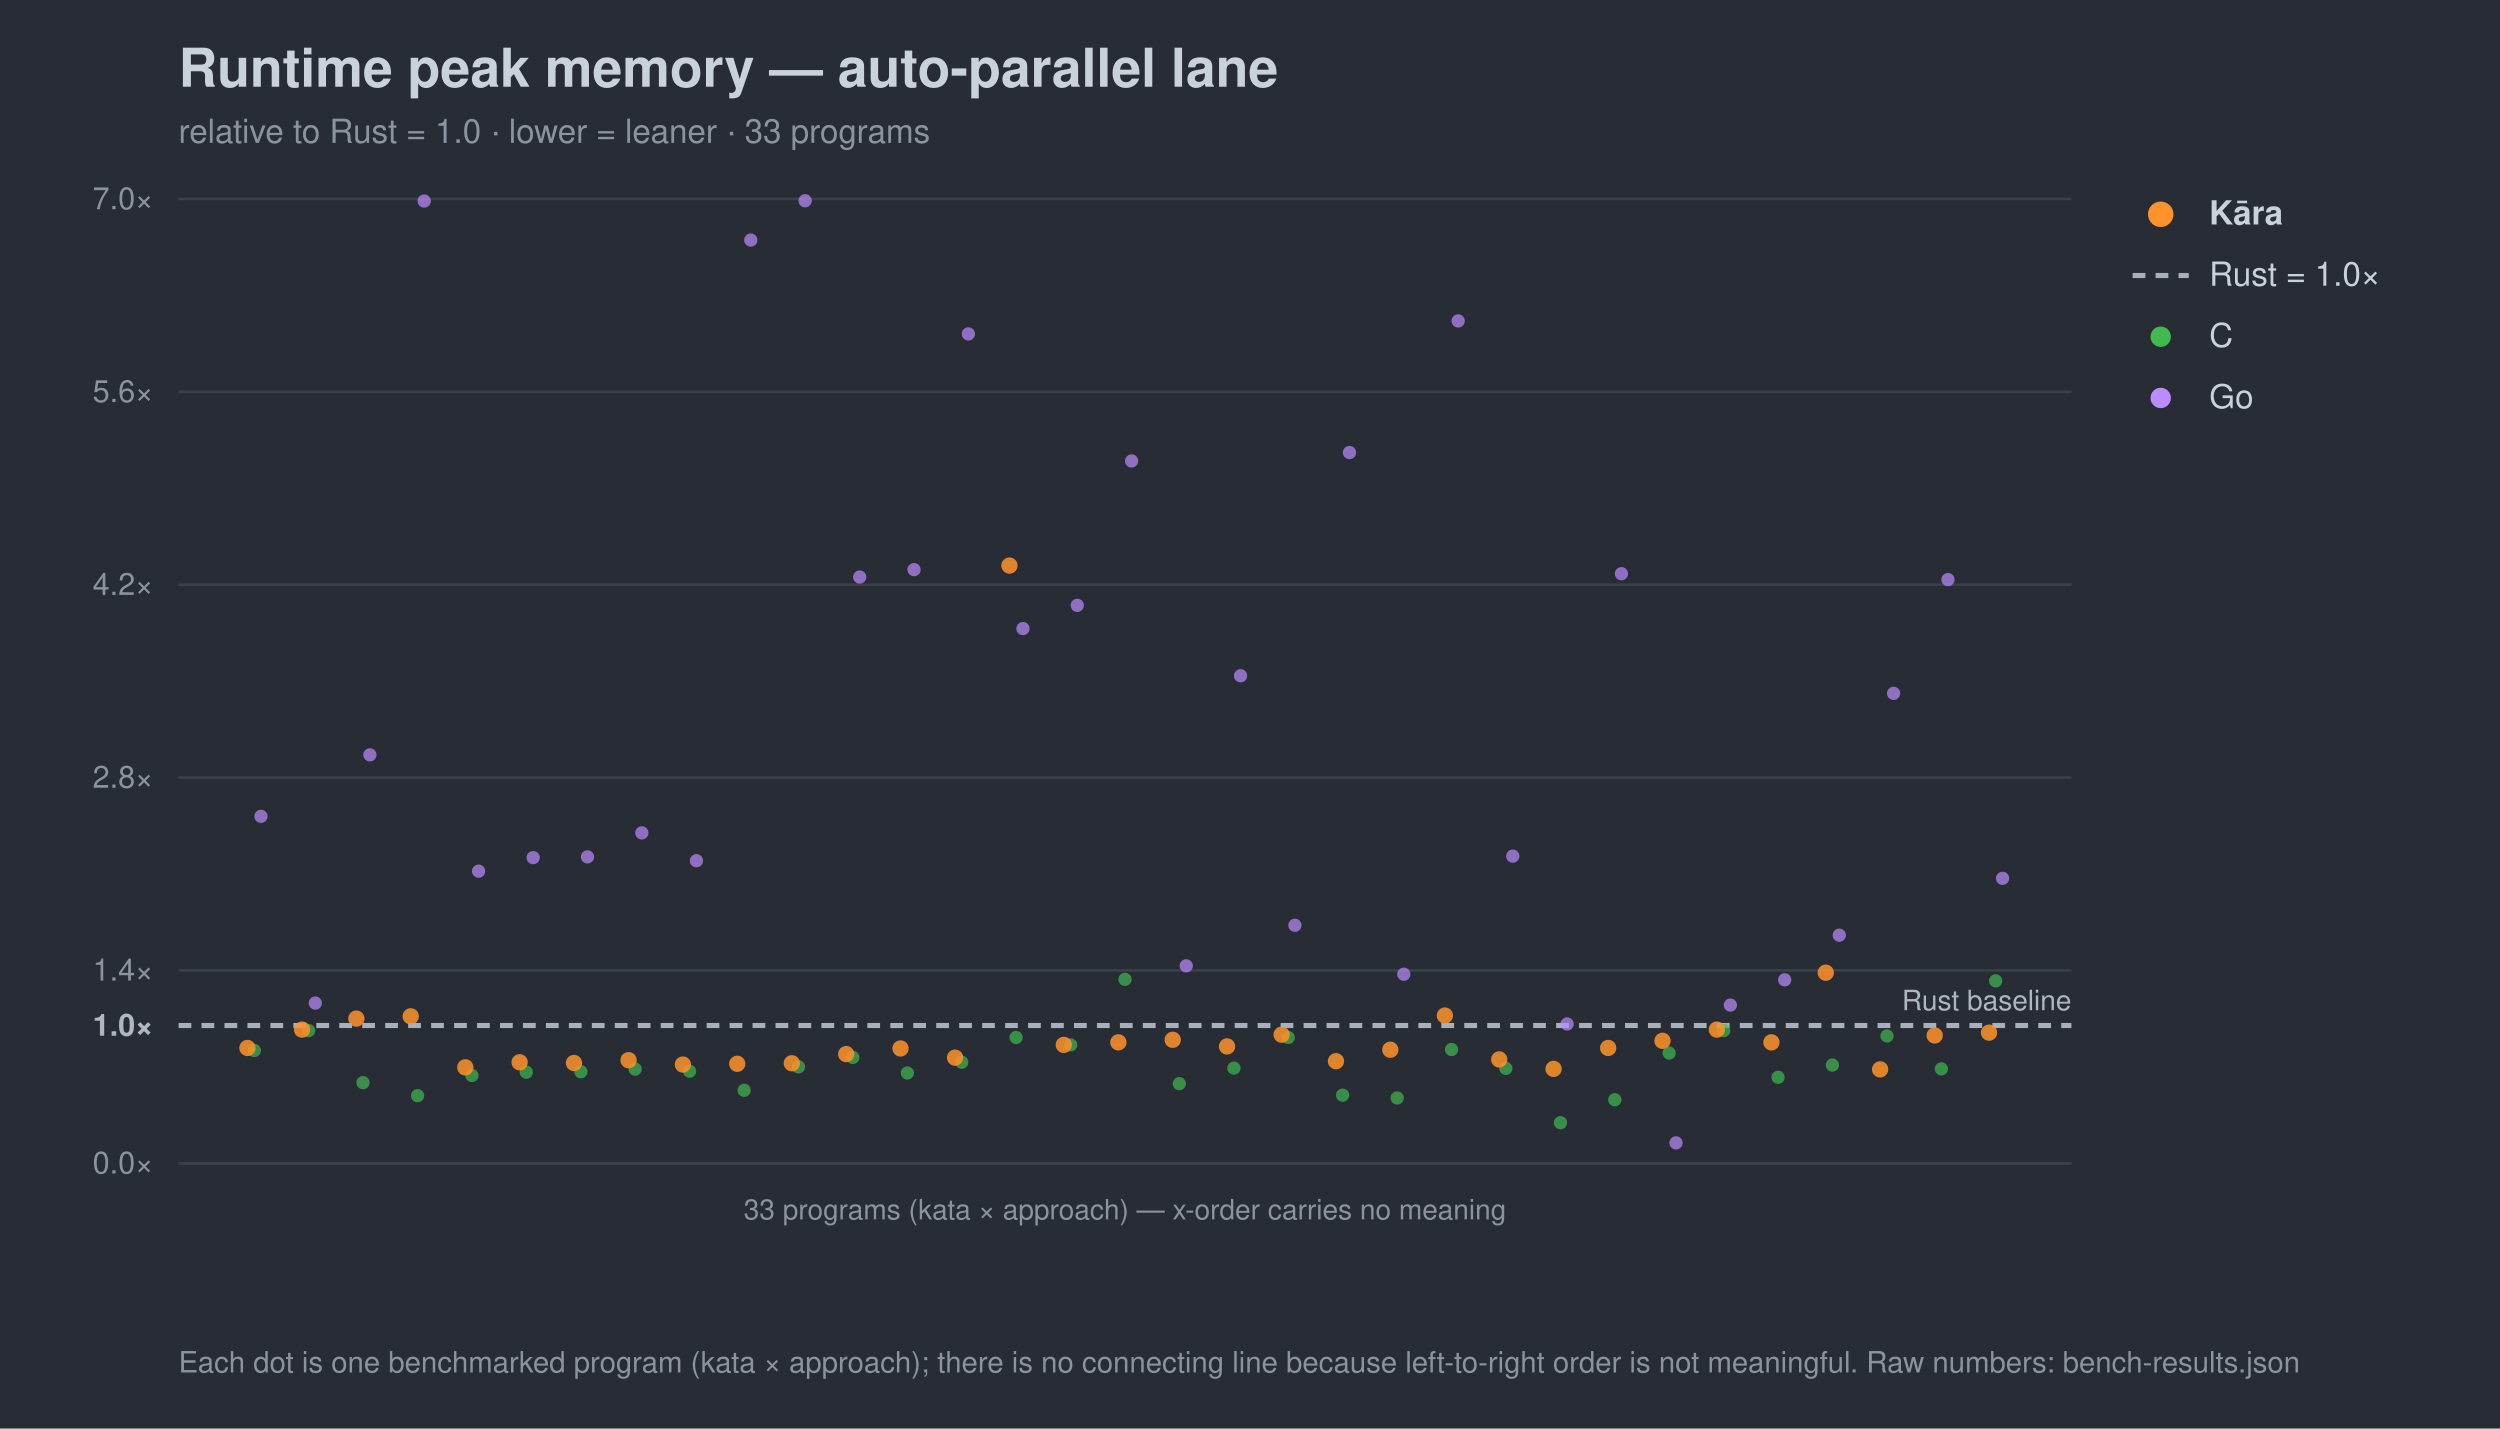
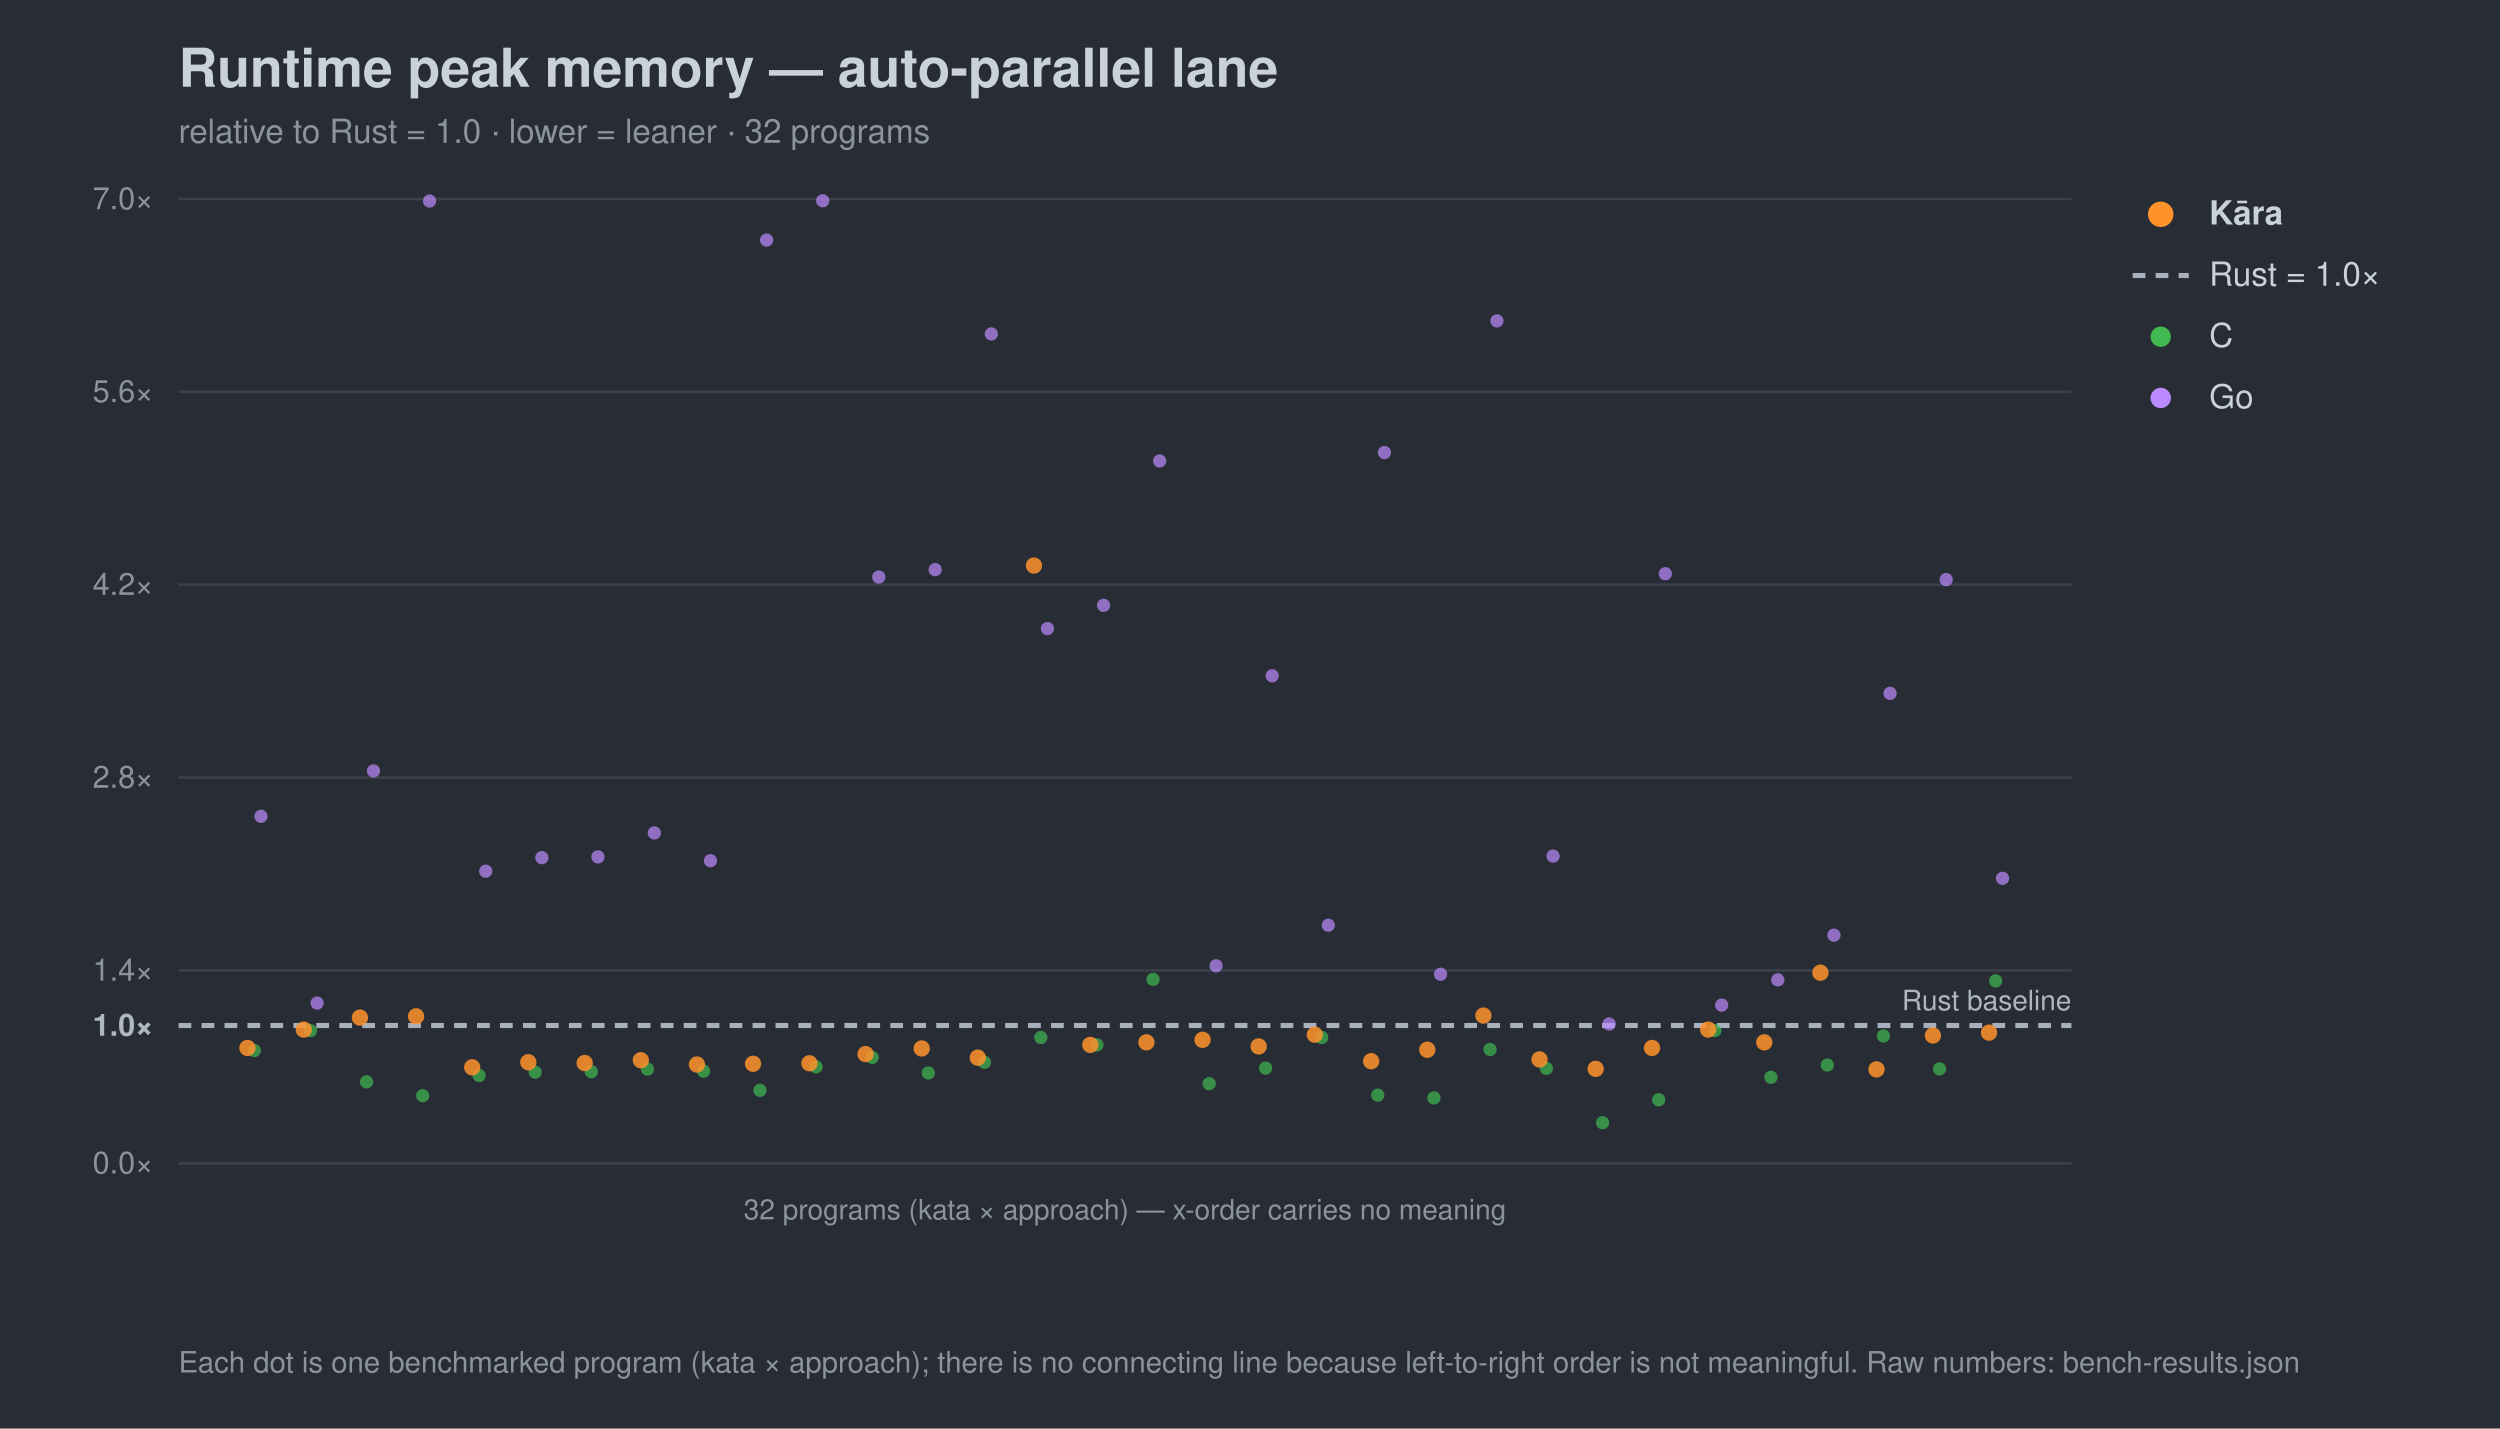
<svg xmlns="http://www.w3.org/2000/svg" width="980" height="560" viewBox="0 0 980 560" font-family="-apple-system,Segoe UI,Helvetica,Arial,sans-serif">
  <rect width="980" height="560" fill="#282c34" />
  <text x="70" y="34" font-size="21" font-weight="700" fill="#c9d1d9">Runtime peak memory — auto-parallel lane</text>
-   <text x="70" y="56" font-size="13" fill="#8b949e">relative to Rust = 1.0 · lower = leaner · 33 programs</text>
+   <text x="70" y="56" font-size="13" fill="#8b949e">relative to Rust = 1.0 · lower = leaner · 32 programs</text>
  <line x1="70" y1="456.0" x2="812" y2="456.0" stroke="#3b414b" stroke-width="1" />
  <text x="60" y="460.0" font-size="12" text-anchor="end" fill="#8b949e">0.0×</text>
  <line x1="70" y1="402.0" x2="812" y2="402.0" stroke="#a7b0bc" stroke-width="2" stroke-dasharray="5 4" />
  <text x="60" y="406.0" font-size="12" text-anchor="end" fill="#aeb6c0" font-weight="700">1.0×</text>
  <line x1="70" y1="380.4" x2="812" y2="380.4" stroke="#3b414b" stroke-width="1" />
  <text x="60" y="384.4" font-size="12" text-anchor="end" fill="#8b949e">1.4×</text>
  <line x1="70" y1="304.8" x2="812" y2="304.8" stroke="#3b414b" stroke-width="1" />
  <text x="60" y="308.8" font-size="12" text-anchor="end" fill="#8b949e">2.8×</text>
  <line x1="70" y1="229.2" x2="812" y2="229.2" stroke="#3b414b" stroke-width="1" />
  <text x="60" y="233.2" font-size="12" text-anchor="end" fill="#8b949e">4.2×</text>
  <line x1="70" y1="153.6" x2="812" y2="153.6" stroke="#3b414b" stroke-width="1" />
  <text x="60" y="157.6" font-size="12" text-anchor="end" fill="#8b949e">5.6×</text>
  <line x1="70" y1="78.0" x2="812" y2="78.0" stroke="#3b414b" stroke-width="1" />
  <text x="60" y="82.0" font-size="12" text-anchor="end" fill="#8b949e">7.0×</text>
  <text x="812" y="396.0" font-size="11" text-anchor="end" fill="#aeb6c0">Rust baseline</text>
  <line x1="70" y1="456" x2="812" y2="456" stroke="#3b414b" />
-   <text x="441.0" y="478" font-size="11" text-anchor="middle" fill="#8b949e">33 programs (kata × approach) — x-order carries no meaning</text>
+   <text x="441.0" y="478" font-size="11" text-anchor="middle" fill="#8b949e">32 programs (kata × approach) — x-order carries no meaning</text>
  <circle cx="99.7" cy="411.8" r="2.6" fill="#3fb950" opacity="0.7" />
-   <circle cx="121.0" cy="404.0" r="2.6" fill="#3fb950" opacity="0.7" />
-   <circle cx="142.3" cy="424.4" r="2.6" fill="#3fb950" opacity="0.7" />
-   <circle cx="163.7" cy="429.5" r="2.6" fill="#3fb950" opacity="0.7" />
-   <circle cx="185.0" cy="421.6" r="2.6" fill="#3fb950" opacity="0.7" />
-   <circle cx="206.3" cy="420.3" r="2.6" fill="#3fb950" opacity="0.7" />
-   <circle cx="227.7" cy="420.1" r="2.6" fill="#3fb950" opacity="0.7" />
-   <circle cx="249.0" cy="419.1" r="2.6" fill="#3fb950" opacity="0.7" />
-   <circle cx="270.3" cy="419.9" r="2.6" fill="#3fb950" opacity="0.7" />
-   <circle cx="291.7" cy="427.4" r="2.6" fill="#3fb950" opacity="0.7" />
-   <circle cx="313.0" cy="418.2" r="2.6" fill="#3fb950" opacity="0.7" />
-   <circle cx="334.3" cy="414.5" r="2.6" fill="#3fb950" opacity="0.7" />
-   <circle cx="355.7" cy="420.6" r="2.6" fill="#3fb950" opacity="0.7" />
-   <circle cx="377.0" cy="416.4" r="2.6" fill="#3fb950" opacity="0.7" />
-   <circle cx="398.3" cy="406.7" r="2.6" fill="#3fb950" opacity="0.7" />
-   <circle cx="419.7" cy="409.6" r="2.6" fill="#3fb950" opacity="0.7" />
-   <circle cx="441.0" cy="383.9" r="2.6" fill="#3fb950" opacity="0.7" />
-   <circle cx="462.3" cy="424.8" r="2.6" fill="#3fb950" opacity="0.7" />
-   <circle cx="483.7" cy="418.7" r="2.6" fill="#3fb950" opacity="0.7" />
-   <circle cx="505.0" cy="406.7" r="2.6" fill="#3fb950" opacity="0.7" />
-   <circle cx="526.3" cy="429.3" r="2.6" fill="#3fb950" opacity="0.7" />
-   <circle cx="547.7" cy="430.4" r="2.6" fill="#3fb950" opacity="0.7" />
-   <circle cx="569.0" cy="411.4" r="2.6" fill="#3fb950" opacity="0.7" />
-   <circle cx="590.3" cy="418.8" r="2.6" fill="#3fb950" opacity="0.7" />
-   <circle cx="611.7" cy="440.1" r="2.6" fill="#3fb950" opacity="0.7" />
-   <circle cx="633.0" cy="431.1" r="2.6" fill="#3fb950" opacity="0.7" />
-   <circle cx="654.3" cy="412.8" r="2.6" fill="#3fb950" opacity="0.7" />
-   <circle cx="675.7" cy="404.0" r="2.6" fill="#3fb950" opacity="0.7" />
-   <circle cx="697.0" cy="422.3" r="2.6" fill="#3fb950" opacity="0.7" />
-   <circle cx="718.3" cy="417.5" r="2.6" fill="#3fb950" opacity="0.7" />
-   <circle cx="739.7" cy="406.1" r="2.6" fill="#3fb950" opacity="0.7" />
-   <circle cx="761.0" cy="419.0" r="2.6" fill="#3fb950" opacity="0.7" />
+   <circle cx="121.7" cy="404.0" r="2.6" fill="#3fb950" opacity="0.7" />
+   <circle cx="143.7" cy="424.1" r="2.6" fill="#3fb950" opacity="0.7" />
+   <circle cx="165.7" cy="429.5" r="2.6" fill="#3fb950" opacity="0.7" />
+   <circle cx="187.8" cy="421.6" r="2.6" fill="#3fb950" opacity="0.7" />
+   <circle cx="209.8" cy="420.3" r="2.6" fill="#3fb950" opacity="0.7" />
+   <circle cx="231.8" cy="420.1" r="2.6" fill="#3fb950" opacity="0.7" />
+   <circle cx="253.8" cy="419.1" r="2.6" fill="#3fb950" opacity="0.7" />
+   <circle cx="275.8" cy="419.9" r="2.6" fill="#3fb950" opacity="0.7" />
+   <circle cx="297.9" cy="427.4" r="2.6" fill="#3fb950" opacity="0.7" />
+   <circle cx="319.9" cy="418.2" r="2.6" fill="#3fb950" opacity="0.7" />
+   <circle cx="341.9" cy="414.5" r="2.6" fill="#3fb950" opacity="0.7" />
+   <circle cx="363.9" cy="420.6" r="2.6" fill="#3fb950" opacity="0.7" />
+   <circle cx="385.9" cy="416.4" r="2.6" fill="#3fb950" opacity="0.7" />
+   <circle cx="408.0" cy="406.7" r="2.6" fill="#3fb950" opacity="0.7" />
+   <circle cx="430.0" cy="409.6" r="2.6" fill="#3fb950" opacity="0.7" />
+   <circle cx="452.0" cy="383.9" r="2.6" fill="#3fb950" opacity="0.7" />
+   <circle cx="474.0" cy="424.8" r="2.6" fill="#3fb950" opacity="0.7" />
+   <circle cx="496.1" cy="418.7" r="2.6" fill="#3fb950" opacity="0.7" />
+   <circle cx="518.1" cy="406.7" r="2.6" fill="#3fb950" opacity="0.7" />
+   <circle cx="540.1" cy="429.3" r="2.6" fill="#3fb950" opacity="0.7" />
+   <circle cx="562.1" cy="430.4" r="2.6" fill="#3fb950" opacity="0.7" />
+   <circle cx="584.1" cy="411.4" r="2.6" fill="#3fb950" opacity="0.7" />
+   <circle cx="606.2" cy="418.8" r="2.6" fill="#3fb950" opacity="0.7" />
+   <circle cx="628.2" cy="440.1" r="2.6" fill="#3fb950" opacity="0.7" />
+   <circle cx="650.2" cy="431.1" r="2.6" fill="#3fb950" opacity="0.7" />
+   <circle cx="672.2" cy="404.0" r="2.6" fill="#3fb950" opacity="0.7" />
+   <circle cx="694.2" cy="422.3" r="2.6" fill="#3fb950" opacity="0.7" />
+   <circle cx="716.3" cy="417.5" r="2.6" fill="#3fb950" opacity="0.7" />
+   <circle cx="738.3" cy="406.1" r="2.6" fill="#3fb950" opacity="0.7" />
+   <circle cx="760.3" cy="419.0" r="2.6" fill="#3fb950" opacity="0.7" />
  <circle cx="782.3" cy="384.5" r="2.6" fill="#3fb950" opacity="0.7" />
  <circle cx="102.3" cy="320.0" r="2.6" fill="#bc8cff" opacity="0.7" />
-   <circle cx="123.6" cy="393.2" r="2.6" fill="#bc8cff" opacity="0.7" />
-   <circle cx="145.0" cy="295.9" r="2.6" fill="#bc8cff" opacity="0.7" />
-   <circle cx="166.3" cy="78.8" r="2.6" fill="#bc8cff" opacity="0.7" />
-   <circle cx="187.6" cy="341.5" r="2.6" fill="#bc8cff" opacity="0.7" />
-   <circle cx="209.0" cy="336.2" r="2.6" fill="#bc8cff" opacity="0.7" />
-   <circle cx="230.3" cy="335.9" r="2.6" fill="#bc8cff" opacity="0.7" />
-   <circle cx="251.6" cy="326.5" r="2.6" fill="#bc8cff" opacity="0.7" />
-   <circle cx="273.0" cy="337.4" r="2.6" fill="#bc8cff" opacity="0.7" />
-   <circle cx="294.3" cy="94.1" r="2.6" fill="#bc8cff" opacity="0.7" />
-   <circle cx="315.6" cy="78.7" r="2.6" fill="#bc8cff" opacity="0.7" />
-   <circle cx="337.0" cy="226.2" r="2.6" fill="#bc8cff" opacity="0.7" />
-   <circle cx="358.3" cy="223.3" r="2.6" fill="#bc8cff" opacity="0.7" />
-   <circle cx="379.6" cy="130.9" r="2.6" fill="#bc8cff" opacity="0.7" />
-   <circle cx="401.0" cy="246.4" r="2.6" fill="#bc8cff" opacity="0.7" />
-   <circle cx="422.3" cy="237.3" r="2.6" fill="#bc8cff" opacity="0.7" />
-   <circle cx="443.6" cy="180.7" r="2.6" fill="#bc8cff" opacity="0.7" />
-   <circle cx="465.0" cy="378.6" r="2.6" fill="#bc8cff" opacity="0.7" />
-   <circle cx="486.3" cy="264.9" r="2.6" fill="#bc8cff" opacity="0.7" />
-   <circle cx="507.6" cy="362.7" r="2.6" fill="#bc8cff" opacity="0.7" />
-   <circle cx="529.0" cy="177.4" r="2.6" fill="#bc8cff" opacity="0.7" />
-   <circle cx="550.3" cy="381.9" r="2.6" fill="#bc8cff" opacity="0.7" />
-   <circle cx="571.6" cy="125.8" r="2.6" fill="#bc8cff" opacity="0.7" />
-   <circle cx="593.0" cy="335.6" r="2.6" fill="#bc8cff" opacity="0.7" />
-   <circle cx="614.3" cy="401.4" r="2.6" fill="#bc8cff" opacity="0.7" />
-   <circle cx="635.6" cy="224.9" r="2.6" fill="#bc8cff" opacity="0.7" />
-   <circle cx="657.0" cy="448.0" r="2.6" fill="#bc8cff" opacity="0.7" />
-   <circle cx="678.3" cy="394.0" r="2.6" fill="#bc8cff" opacity="0.7" />
-   <circle cx="699.6" cy="384.1" r="2.6" fill="#bc8cff" opacity="0.7" />
-   <circle cx="721.0" cy="366.6" r="2.6" fill="#bc8cff" opacity="0.7" />
-   <circle cx="742.3" cy="271.8" r="2.6" fill="#bc8cff" opacity="0.7" />
-   <circle cx="763.6" cy="227.2" r="2.6" fill="#bc8cff" opacity="0.7" />
+   <circle cx="124.3" cy="393.2" r="2.6" fill="#bc8cff" opacity="0.7" />
+   <circle cx="146.4" cy="302.2" r="2.6" fill="#bc8cff" opacity="0.7" />
+   <circle cx="168.4" cy="78.8" r="2.6" fill="#bc8cff" opacity="0.7" />
+   <circle cx="190.4" cy="341.5" r="2.6" fill="#bc8cff" opacity="0.7" />
+   <circle cx="212.4" cy="336.2" r="2.6" fill="#bc8cff" opacity="0.7" />
+   <circle cx="234.4" cy="335.9" r="2.6" fill="#bc8cff" opacity="0.7" />
+   <circle cx="256.5" cy="326.5" r="2.6" fill="#bc8cff" opacity="0.7" />
+   <circle cx="278.5" cy="337.4" r="2.6" fill="#bc8cff" opacity="0.7" />
+   <circle cx="300.5" cy="94.1" r="2.6" fill="#bc8cff" opacity="0.7" />
+   <circle cx="322.5" cy="78.7" r="2.6" fill="#bc8cff" opacity="0.7" />
+   <circle cx="344.5" cy="226.2" r="2.6" fill="#bc8cff" opacity="0.7" />
+   <circle cx="366.6" cy="223.3" r="2.6" fill="#bc8cff" opacity="0.7" />
+   <circle cx="388.6" cy="130.9" r="2.6" fill="#bc8cff" opacity="0.7" />
+   <circle cx="410.6" cy="246.4" r="2.6" fill="#bc8cff" opacity="0.7" />
+   <circle cx="432.6" cy="237.3" r="2.6" fill="#bc8cff" opacity="0.7" />
+   <circle cx="454.6" cy="180.7" r="2.6" fill="#bc8cff" opacity="0.7" />
+   <circle cx="476.7" cy="378.6" r="2.6" fill="#bc8cff" opacity="0.7" />
+   <circle cx="498.7" cy="264.9" r="2.6" fill="#bc8cff" opacity="0.7" />
+   <circle cx="520.7" cy="362.7" r="2.6" fill="#bc8cff" opacity="0.7" />
+   <circle cx="542.7" cy="177.4" r="2.6" fill="#bc8cff" opacity="0.7" />
+   <circle cx="564.7" cy="381.9" r="2.6" fill="#bc8cff" opacity="0.7" />
+   <circle cx="586.8" cy="125.8" r="2.6" fill="#bc8cff" opacity="0.7" />
+   <circle cx="608.8" cy="335.6" r="2.6" fill="#bc8cff" opacity="0.7" />
+   <circle cx="630.8" cy="401.4" r="2.6" fill="#bc8cff" opacity="0.7" />
+   <circle cx="652.8" cy="224.9" r="2.6" fill="#bc8cff" opacity="0.7" />
+   <circle cx="674.9" cy="394.0" r="2.6" fill="#bc8cff" opacity="0.7" />
+   <circle cx="696.9" cy="384.1" r="2.6" fill="#bc8cff" opacity="0.7" />
+   <circle cx="718.9" cy="366.6" r="2.6" fill="#bc8cff" opacity="0.7" />
+   <circle cx="740.9" cy="271.8" r="2.6" fill="#bc8cff" opacity="0.7" />
+   <circle cx="762.9" cy="227.2" r="2.6" fill="#bc8cff" opacity="0.7" />
  <circle cx="785.0" cy="344.3" r="2.6" fill="#bc8cff" opacity="0.7" />
  <circle cx="97.0" cy="410.8" r="3.2" fill="#ff922b" opacity="0.85" />
-   <circle cx="118.4" cy="403.6" r="3.2" fill="#ff922b" opacity="0.85" />
-   <circle cx="139.7" cy="399.3" r="3.2" fill="#ff922b" opacity="0.85" />
-   <circle cx="161.0" cy="398.4" r="3.2" fill="#ff922b" opacity="0.85" />
-   <circle cx="182.4" cy="418.4" r="3.2" fill="#ff922b" opacity="0.85" />
-   <circle cx="203.7" cy="416.4" r="3.2" fill="#ff922b" opacity="0.85" />
-   <circle cx="225.0" cy="416.7" r="3.2" fill="#ff922b" opacity="0.85" />
-   <circle cx="246.4" cy="415.6" r="3.2" fill="#ff922b" opacity="0.85" />
-   <circle cx="267.7" cy="417.3" r="3.2" fill="#ff922b" opacity="0.85" />
-   <circle cx="289.0" cy="417.0" r="3.2" fill="#ff922b" opacity="0.85" />
-   <circle cx="310.4" cy="416.8" r="3.2" fill="#ff922b" opacity="0.85" />
-   <circle cx="331.7" cy="413.2" r="3.2" fill="#ff922b" opacity="0.85" />
-   <circle cx="353.0" cy="411.0" r="3.2" fill="#ff922b" opacity="0.85" />
-   <circle cx="374.4" cy="414.6" r="3.2" fill="#ff922b" opacity="0.85" />
-   <circle cx="395.7" cy="221.7" r="3.2" fill="#ff922b" opacity="0.85" />
-   <circle cx="417.0" cy="409.6" r="3.2" fill="#ff922b" opacity="0.85" />
-   <circle cx="438.4" cy="408.6" r="3.2" fill="#ff922b" opacity="0.85" />
-   <circle cx="459.7" cy="407.6" r="3.2" fill="#ff922b" opacity="0.85" />
-   <circle cx="481.0" cy="410.2" r="3.2" fill="#ff922b" opacity="0.85" />
-   <circle cx="502.4" cy="405.6" r="3.2" fill="#ff922b" opacity="0.85" />
-   <circle cx="523.7" cy="416.0" r="3.2" fill="#ff922b" opacity="0.85" />
-   <circle cx="545.0" cy="411.5" r="3.2" fill="#ff922b" opacity="0.85" />
-   <circle cx="566.4" cy="398.1" r="3.2" fill="#ff922b" opacity="0.85" />
-   <circle cx="587.7" cy="415.3" r="3.2" fill="#ff922b" opacity="0.85" />
-   <circle cx="609.0" cy="419.0" r="3.2" fill="#ff922b" opacity="0.85" />
-   <circle cx="630.4" cy="410.8" r="3.2" fill="#ff922b" opacity="0.85" />
-   <circle cx="651.7" cy="408.0" r="3.2" fill="#ff922b" opacity="0.85" />
-   <circle cx="673.0" cy="403.6" r="3.2" fill="#ff922b" opacity="0.85" />
-   <circle cx="694.4" cy="408.6" r="3.2" fill="#ff922b" opacity="0.85" />
-   <circle cx="715.7" cy="381.3" r="3.2" fill="#ff922b" opacity="0.85" />
-   <circle cx="737.0" cy="419.2" r="3.2" fill="#ff922b" opacity="0.85" />
-   <circle cx="758.4" cy="405.9" r="3.2" fill="#ff922b" opacity="0.85" />
+   <circle cx="119.1" cy="403.6" r="3.2" fill="#ff922b" opacity="0.85" />
+   <circle cx="141.1" cy="398.9" r="3.2" fill="#ff922b" opacity="0.85" />
+   <circle cx="163.1" cy="398.4" r="3.2" fill="#ff922b" opacity="0.85" />
+   <circle cx="185.1" cy="418.4" r="3.2" fill="#ff922b" opacity="0.85" />
+   <circle cx="207.1" cy="416.4" r="3.2" fill="#ff922b" opacity="0.85" />
+   <circle cx="229.2" cy="416.7" r="3.2" fill="#ff922b" opacity="0.85" />
+   <circle cx="251.2" cy="415.6" r="3.2" fill="#ff922b" opacity="0.85" />
+   <circle cx="273.2" cy="417.3" r="3.2" fill="#ff922b" opacity="0.85" />
+   <circle cx="295.2" cy="417.0" r="3.2" fill="#ff922b" opacity="0.85" />
+   <circle cx="317.3" cy="416.8" r="3.2" fill="#ff922b" opacity="0.85" />
+   <circle cx="339.3" cy="413.2" r="3.2" fill="#ff922b" opacity="0.85" />
+   <circle cx="361.3" cy="411.0" r="3.2" fill="#ff922b" opacity="0.85" />
+   <circle cx="383.3" cy="414.6" r="3.2" fill="#ff922b" opacity="0.85" />
+   <circle cx="405.3" cy="221.7" r="3.2" fill="#ff922b" opacity="0.85" />
+   <circle cx="427.4" cy="409.6" r="3.2" fill="#ff922b" opacity="0.85" />
+   <circle cx="449.4" cy="408.6" r="3.2" fill="#ff922b" opacity="0.85" />
+   <circle cx="471.4" cy="407.6" r="3.2" fill="#ff922b" opacity="0.85" />
+   <circle cx="493.4" cy="410.2" r="3.2" fill="#ff922b" opacity="0.85" />
+   <circle cx="515.4" cy="405.6" r="3.2" fill="#ff922b" opacity="0.85" />
+   <circle cx="537.5" cy="416.0" r="3.2" fill="#ff922b" opacity="0.85" />
+   <circle cx="559.5" cy="411.5" r="3.2" fill="#ff922b" opacity="0.85" />
+   <circle cx="581.5" cy="398.1" r="3.2" fill="#ff922b" opacity="0.85" />
+   <circle cx="603.5" cy="415.3" r="3.2" fill="#ff922b" opacity="0.85" />
+   <circle cx="625.5" cy="419.0" r="3.2" fill="#ff922b" opacity="0.85" />
+   <circle cx="647.6" cy="410.8" r="3.2" fill="#ff922b" opacity="0.85" />
+   <circle cx="669.6" cy="403.6" r="3.2" fill="#ff922b" opacity="0.85" />
+   <circle cx="691.6" cy="408.6" r="3.2" fill="#ff922b" opacity="0.85" />
+   <circle cx="713.6" cy="381.3" r="3.2" fill="#ff922b" opacity="0.85" />
+   <circle cx="735.6" cy="419.2" r="3.2" fill="#ff922b" opacity="0.85" />
+   <circle cx="757.7" cy="405.9" r="3.2" fill="#ff922b" opacity="0.85" />
  <circle cx="779.7" cy="404.8" r="3.2" fill="#ff922b" opacity="0.85" />
  <circle cx="847" cy="84" r="5" fill="#ff922b" />
  <text x="866" y="88" font-size="13" fill="#c9d1d9" font-weight="700">Kāra</text>
  <line x1="836" y1="108" x2="858" y2="108" stroke="#a7b0bc" stroke-width="2" stroke-dasharray="5 4" />
  <text x="866" y="112" font-size="13" fill="#c9d1d9" font-weight="400">Rust = 1.0×</text>
  <circle cx="847" cy="132" r="4" fill="#3fb950" />
  <text x="866" y="136" font-size="13" fill="#c9d1d9" font-weight="400">C</text>
  <circle cx="847" cy="156" r="4" fill="#bc8cff" />
  <text x="866" y="160" font-size="13" fill="#c9d1d9" font-weight="400">Go</text>
  <text x="70" y="538" font-size="11.5" fill="#8b949e">Each dot is one benchmarked program (kata × approach); there is no connecting line because left-to-right order is not meaningful. Raw numbers: bench-results.json</text>
</svg>
